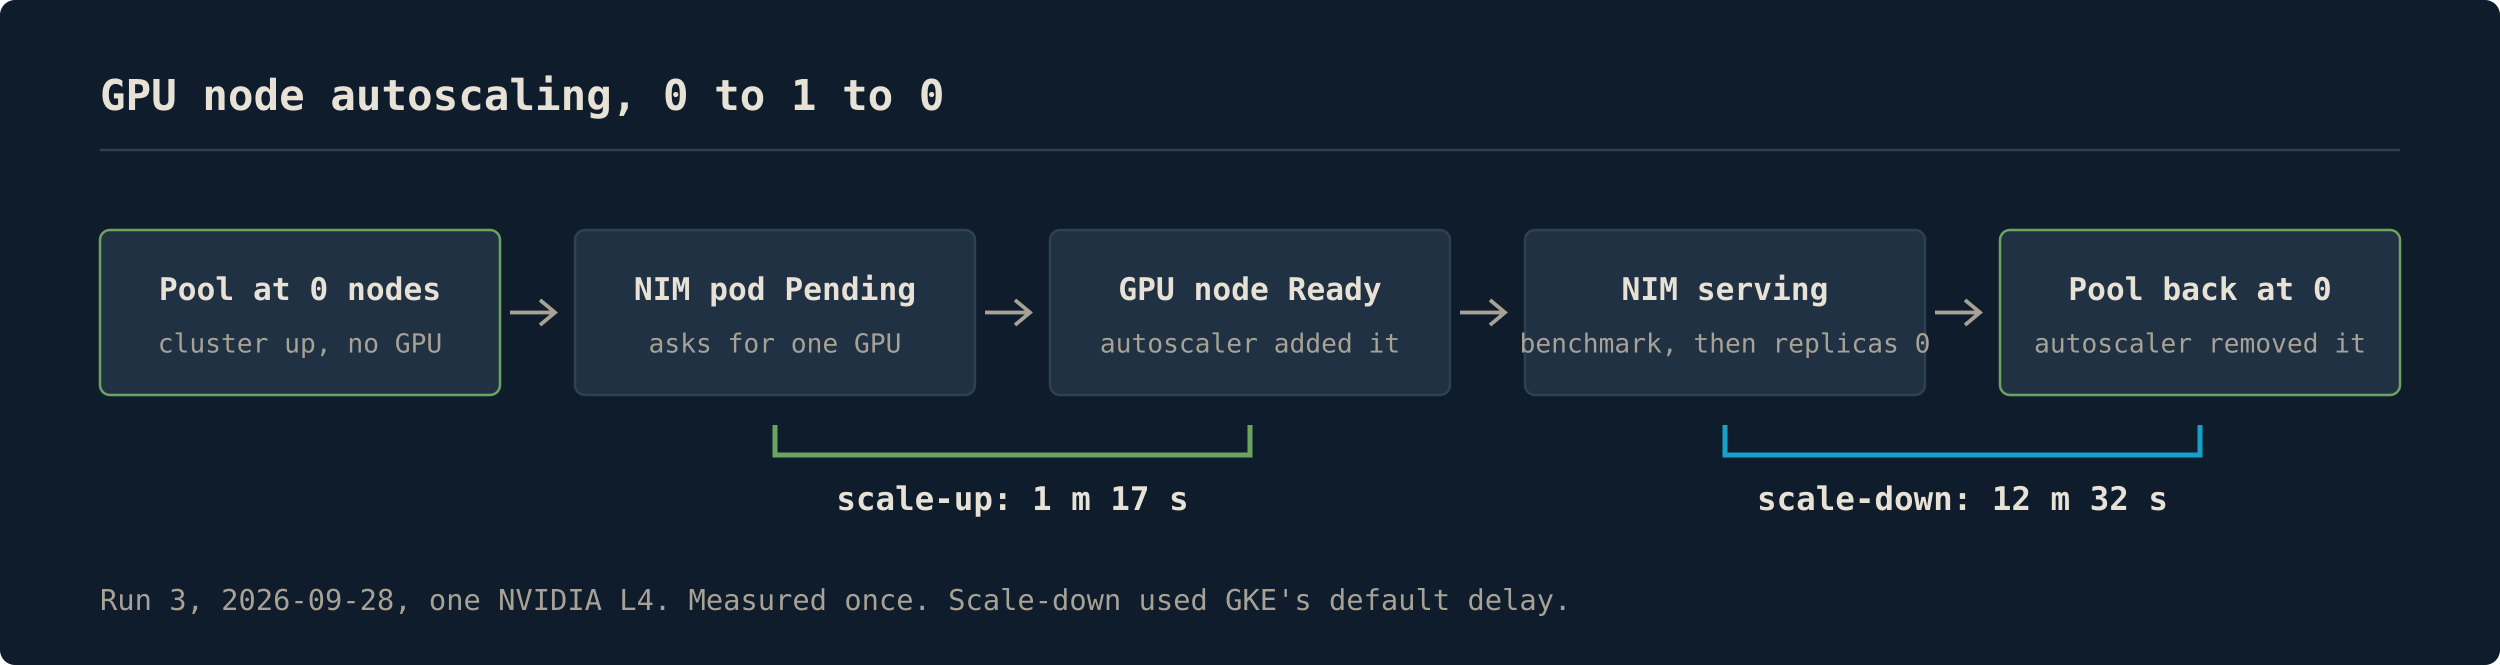
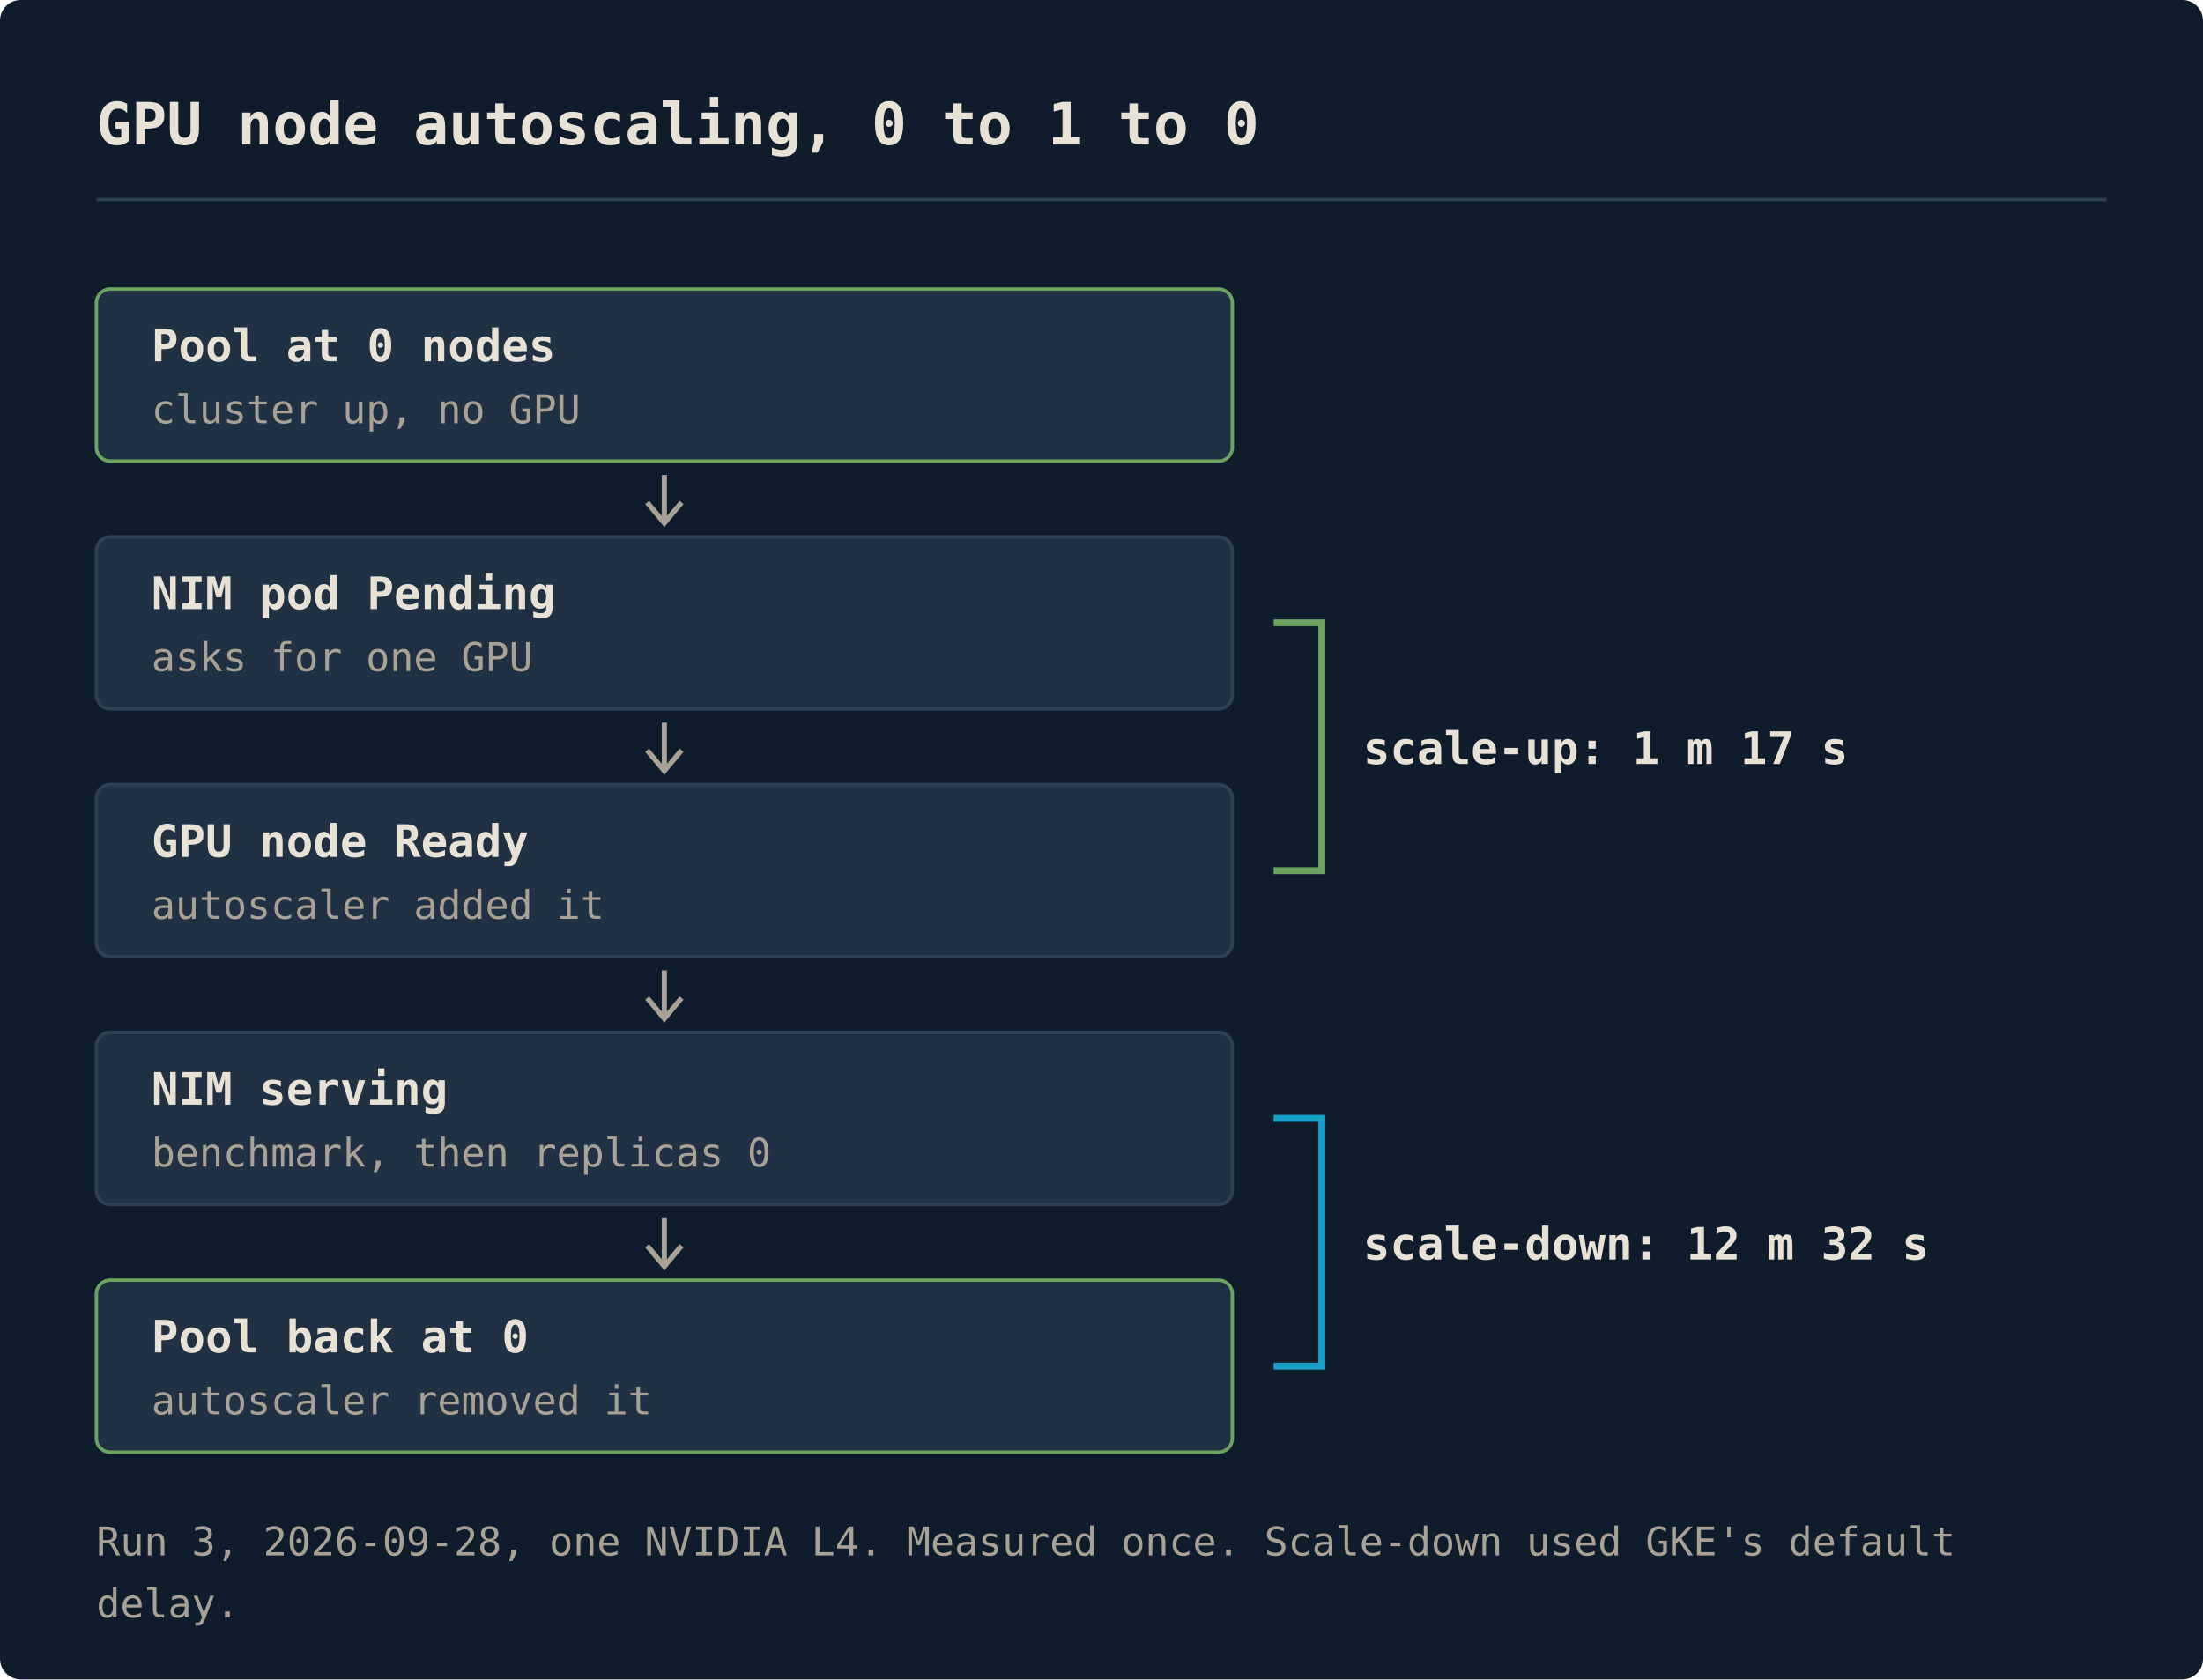
- <svg xmlns="http://www.w3.org/2000/svg" viewBox="0 0 1000 266" role="img" font-family="ui-monospace, &quot;SFMono-Regular&quot;, &quot;SF Mono&quot;, Menlo, Consolas, monospace">
-   <rect width="1000" height="266" rx="6" fill="#0E1C2B" />
-   <text x="40" y="44" font-size="17" fill="#E8E2D6" font-weight="600">GPU node autoscaling, 0 to 1 to 0</text>
-   <line x1="40" y1="60" x2="960" y2="60" stroke="#2D4152" />
-   <rect x="40" y="92" width="160" height="66" rx="4" fill="#1F3142" stroke="#6DA361" />
-   <text x="120" y="120" font-size="12.5" fill="#E8E2D6" text-anchor="middle" font-weight="600">Pool at 0 nodes</text>
-   <text x="120" y="141" font-size="10.5" fill="#A8A296" text-anchor="middle">cluster up, no GPU</text>
-   <path d="M204 125 H222 m-6 -5 l6 5 l-6 5" fill="none" stroke="#A8A296" stroke-width="1.5" />
-   <rect x="230" y="92" width="160" height="66" rx="4" fill="#1F3142" stroke="#2D4152" />
-   <text x="310" y="120" font-size="12.5" fill="#E8E2D6" text-anchor="middle" font-weight="600">NIM pod Pending</text>
-   <text x="310" y="141" font-size="10.5" fill="#A8A296" text-anchor="middle">asks for one GPU</text>
-   <path d="M394 125 H412 m-6 -5 l6 5 l-6 5" fill="none" stroke="#A8A296" stroke-width="1.5" />
-   <rect x="420" y="92" width="160" height="66" rx="4" fill="#1F3142" stroke="#2D4152" />
-   <text x="500" y="120" font-size="12.5" fill="#E8E2D6" text-anchor="middle" font-weight="600">GPU node Ready</text>
-   <text x="500" y="141" font-size="10.5" fill="#A8A296" text-anchor="middle">autoscaler added it</text>
-   <path d="M584 125 H602 m-6 -5 l6 5 l-6 5" fill="none" stroke="#A8A296" stroke-width="1.5" />
-   <rect x="610" y="92" width="160" height="66" rx="4" fill="#1F3142" stroke="#2D4152" />
-   <text x="690" y="120" font-size="12.5" fill="#E8E2D6" text-anchor="middle" font-weight="600">NIM serving</text>
-   <text x="690" y="141" font-size="10.5" fill="#A8A296" text-anchor="middle">benchmark, then replicas 0</text>
-   <path d="M774 125 H792 m-6 -5 l6 5 l-6 5" fill="none" stroke="#A8A296" stroke-width="1.5" />
-   <rect x="800" y="92" width="160" height="66" rx="4" fill="#1F3142" stroke="#6DA361" />
-   <text x="880" y="120" font-size="12.5" fill="#E8E2D6" text-anchor="middle" font-weight="600">Pool back at 0</text>
-   <text x="880" y="141" font-size="10.5" fill="#A8A296" text-anchor="middle">autoscaler removed it</text>
-   <path d="M310 170 V182 H500 V170" fill="none" stroke="#6DA361" stroke-width="2" />
-   <text x="405.0" y="204" font-size="13" fill="#E8E2D6" text-anchor="middle" font-weight="600">scale-up: 1 m 17 s</text>
-   <path d="M690 170 V182 H880 V170" fill="none" stroke="#17A1C8" stroke-width="2" />
-   <text x="785.0" y="204" font-size="13" fill="#E8E2D6" text-anchor="middle" font-weight="600">scale-down: 12 m 32 s</text>
-   <text x="40" y="244" font-size="11.5" fill="#A8A296">Run 3, 2026-09-28, one NVIDIA L4. Measured once. Scale-down used GKE's default delay.</text>
+ <svg xmlns="http://www.w3.org/2000/svg" viewBox="0 0 640 488" role="img" font-family="ui-monospace, &quot;SFMono-Regular&quot;, &quot;SF Mono&quot;, Menlo, Consolas, monospace">
+   <rect width="640" height="488" rx="6" fill="#0E1C2B" />
+   <text x="28" y="42" font-size="17" fill="#E8E2D6" font-weight="600">GPU node autoscaling, 0 to 1 to 0</text>
+   <line x1="28" y1="58" x2="612" y2="58" stroke="#2D4152" />
+   <rect x="28" y="84" width="330" height="50" rx="4" fill="#1F3142" stroke="#6DA361" />
+   <text x="44" y="105" font-size="13" fill="#E8E2D6" font-weight="600">Pool at 0 nodes</text>
+   <text x="44" y="123" font-size="11.5" fill="#A8A296">cluster up, no GPU</text>
+   <path d="M193 138 V152 m-5 -6 l5 6 l5 -6" fill="none" stroke="#A8A296" stroke-width="1.5" />
+   <rect x="28" y="156" width="330" height="50" rx="4" fill="#1F3142" stroke="#2D4152" />
+   <text x="44" y="177" font-size="13" fill="#E8E2D6" font-weight="600">NIM pod Pending</text>
+   <text x="44" y="195" font-size="11.5" fill="#A8A296">asks for one GPU</text>
+   <path d="M193 210 V224 m-5 -6 l5 6 l5 -6" fill="none" stroke="#A8A296" stroke-width="1.5" />
+   <rect x="28" y="228" width="330" height="50" rx="4" fill="#1F3142" stroke="#2D4152" />
+   <text x="44" y="249" font-size="13" fill="#E8E2D6" font-weight="600">GPU node Ready</text>
+   <text x="44" y="267" font-size="11.5" fill="#A8A296">autoscaler added it</text>
+   <path d="M193 282 V296 m-5 -6 l5 6 l5 -6" fill="none" stroke="#A8A296" stroke-width="1.5" />
+   <rect x="28" y="300" width="330" height="50" rx="4" fill="#1F3142" stroke="#2D4152" />
+   <text x="44" y="321" font-size="13" fill="#E8E2D6" font-weight="600">NIM serving</text>
+   <text x="44" y="339" font-size="11.5" fill="#A8A296">benchmark, then replicas 0</text>
+   <path d="M193 354 V368 m-5 -6 l5 6 l5 -6" fill="none" stroke="#A8A296" stroke-width="1.5" />
+   <rect x="28" y="372" width="330" height="50" rx="4" fill="#1F3142" stroke="#6DA361" />
+   <text x="44" y="393" font-size="13" fill="#E8E2D6" font-weight="600">Pool back at 0</text>
+   <text x="44" y="411" font-size="11.5" fill="#A8A296">autoscaler removed it</text>
+   <path d="M370 181 H384 V253 H370" fill="none" stroke="#6DA361" stroke-width="2" />
+   <text x="396" y="222" font-size="13" fill="#E8E2D6" font-weight="600">scale-up: 1 m 17 s</text>
+   <path d="M370 325 H384 V397 H370" fill="none" stroke="#17A1C8" stroke-width="2" />
+   <text x="396" y="366" font-size="13" fill="#E8E2D6" font-weight="600">scale-down: 12 m 32 s</text>
+   <text x="28" y="452" font-size="11.5" fill="#A8A296">Run 3, 2026-09-28, one NVIDIA L4. Measured once. Scale-down used GKE's default</text>
+   <text x="28" y="470" font-size="11.5" fill="#A8A296">delay.</text>
</svg>
